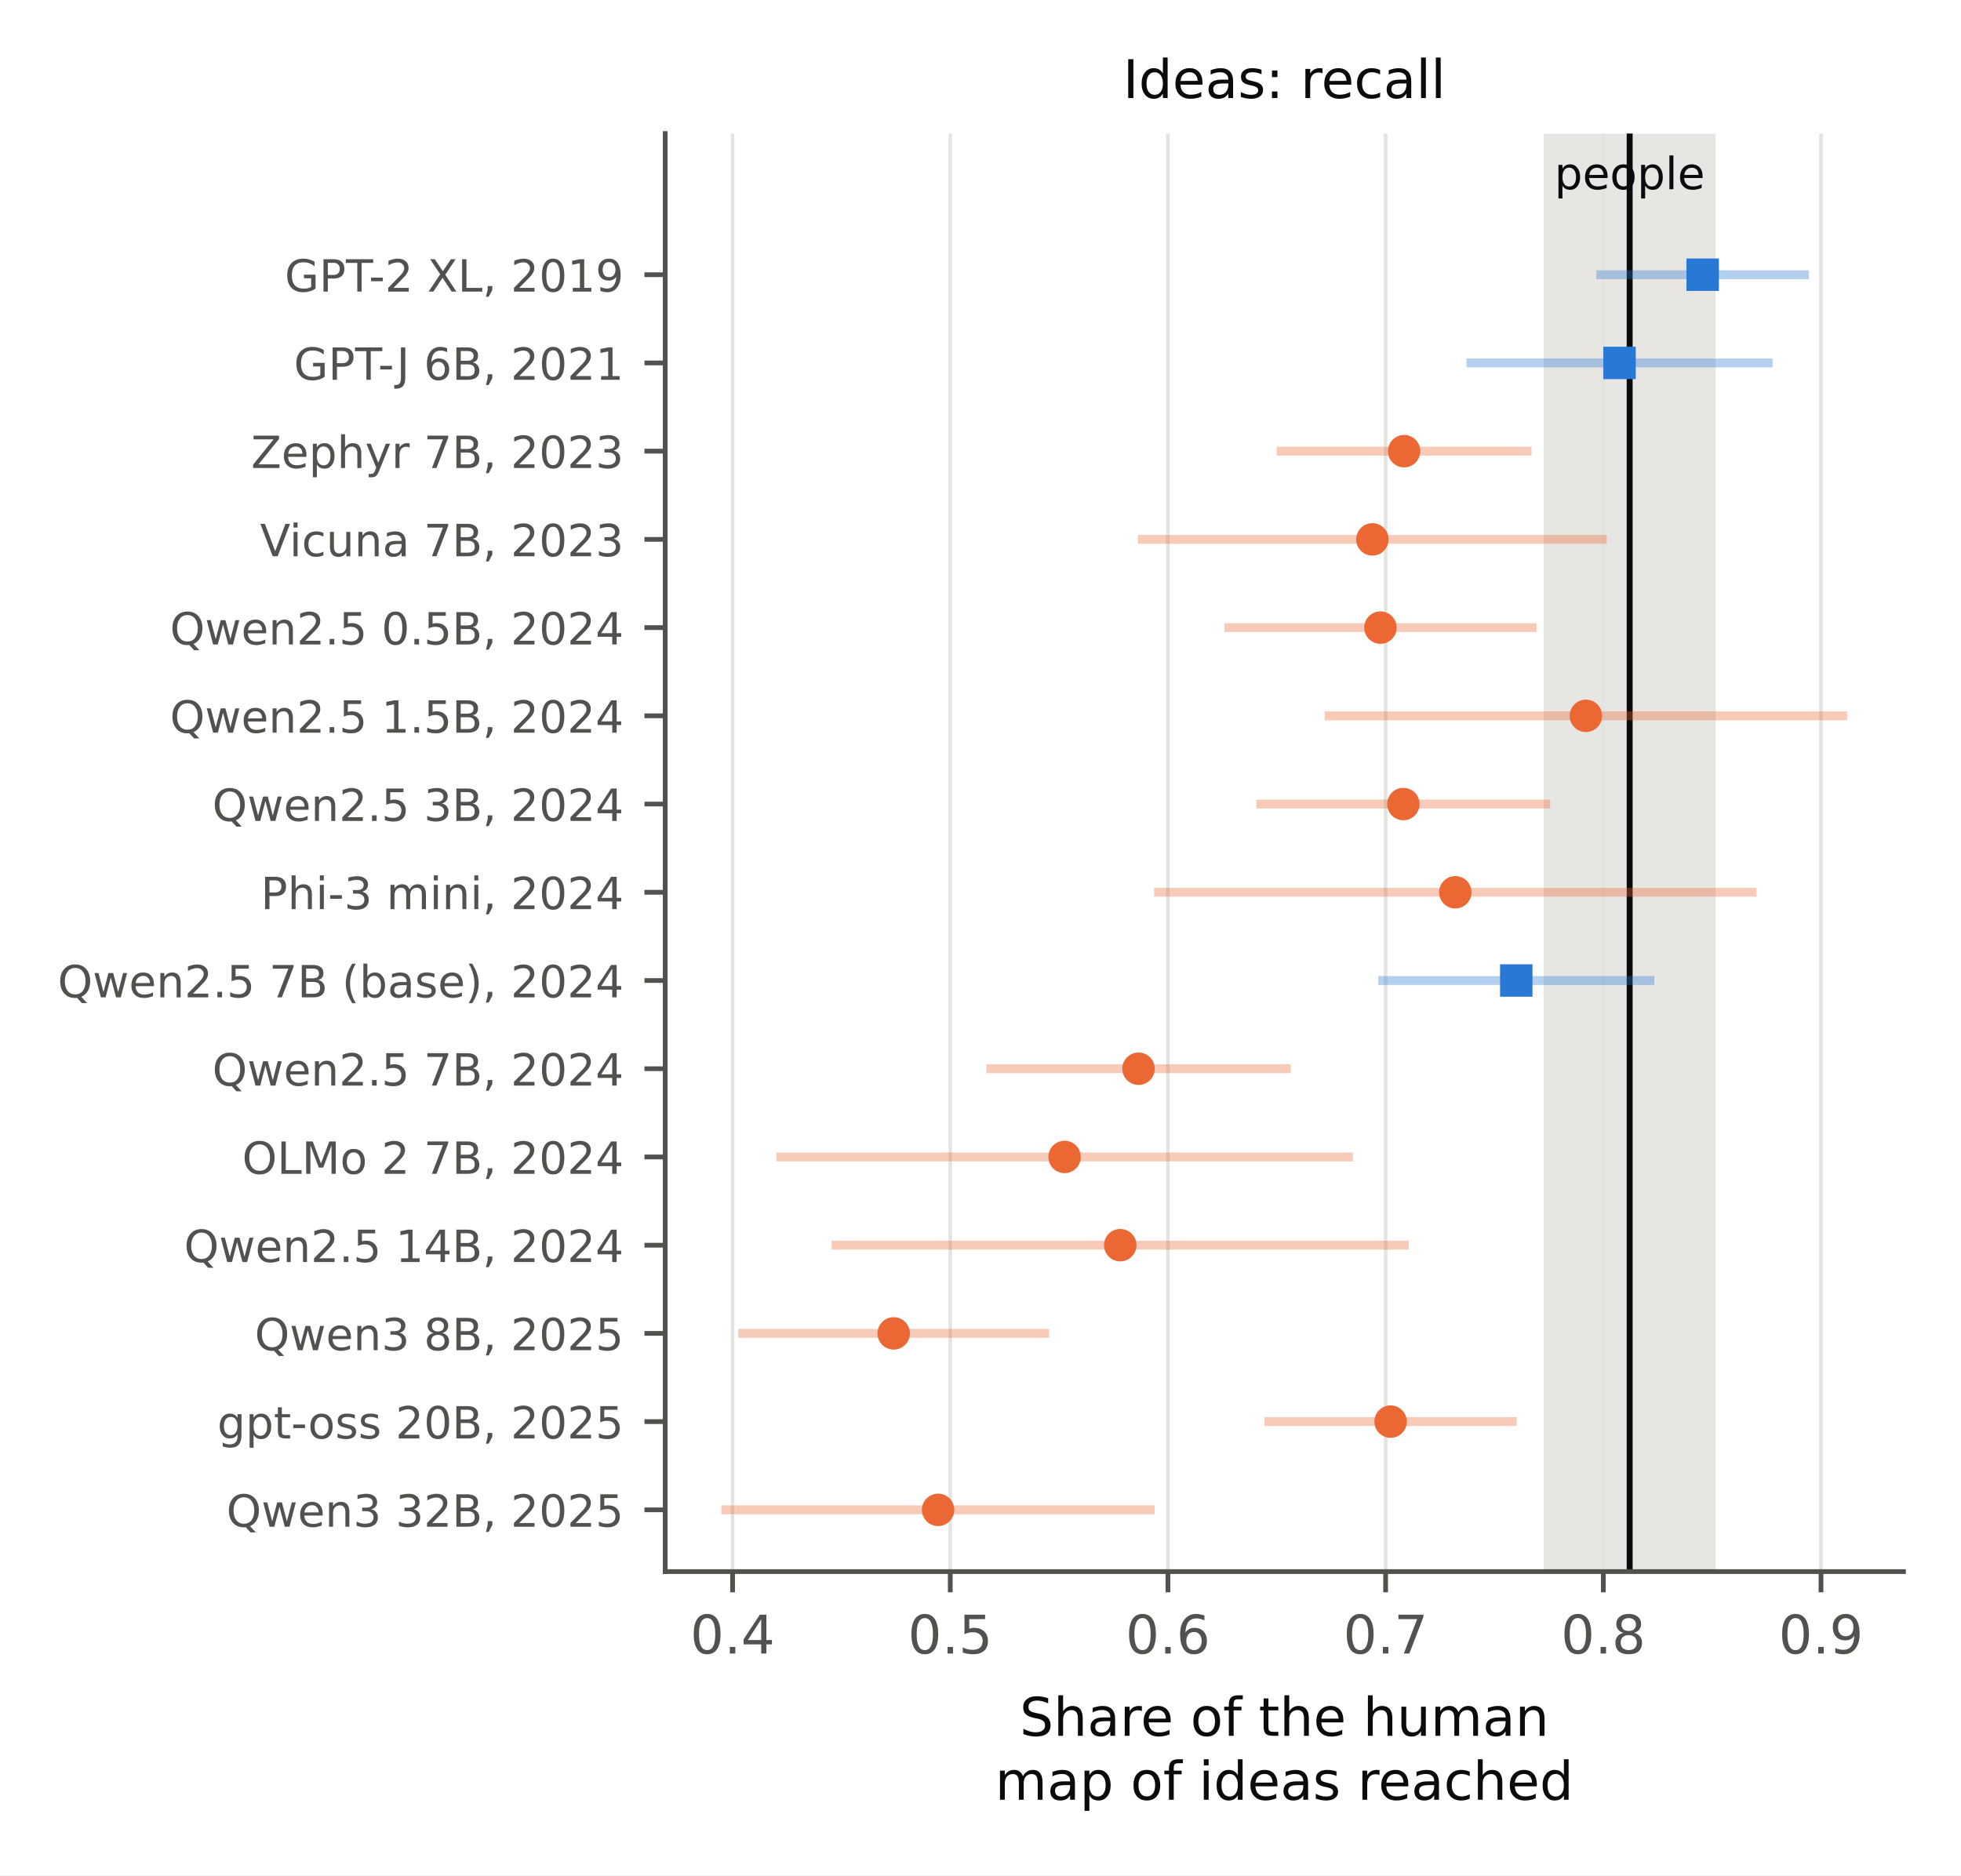
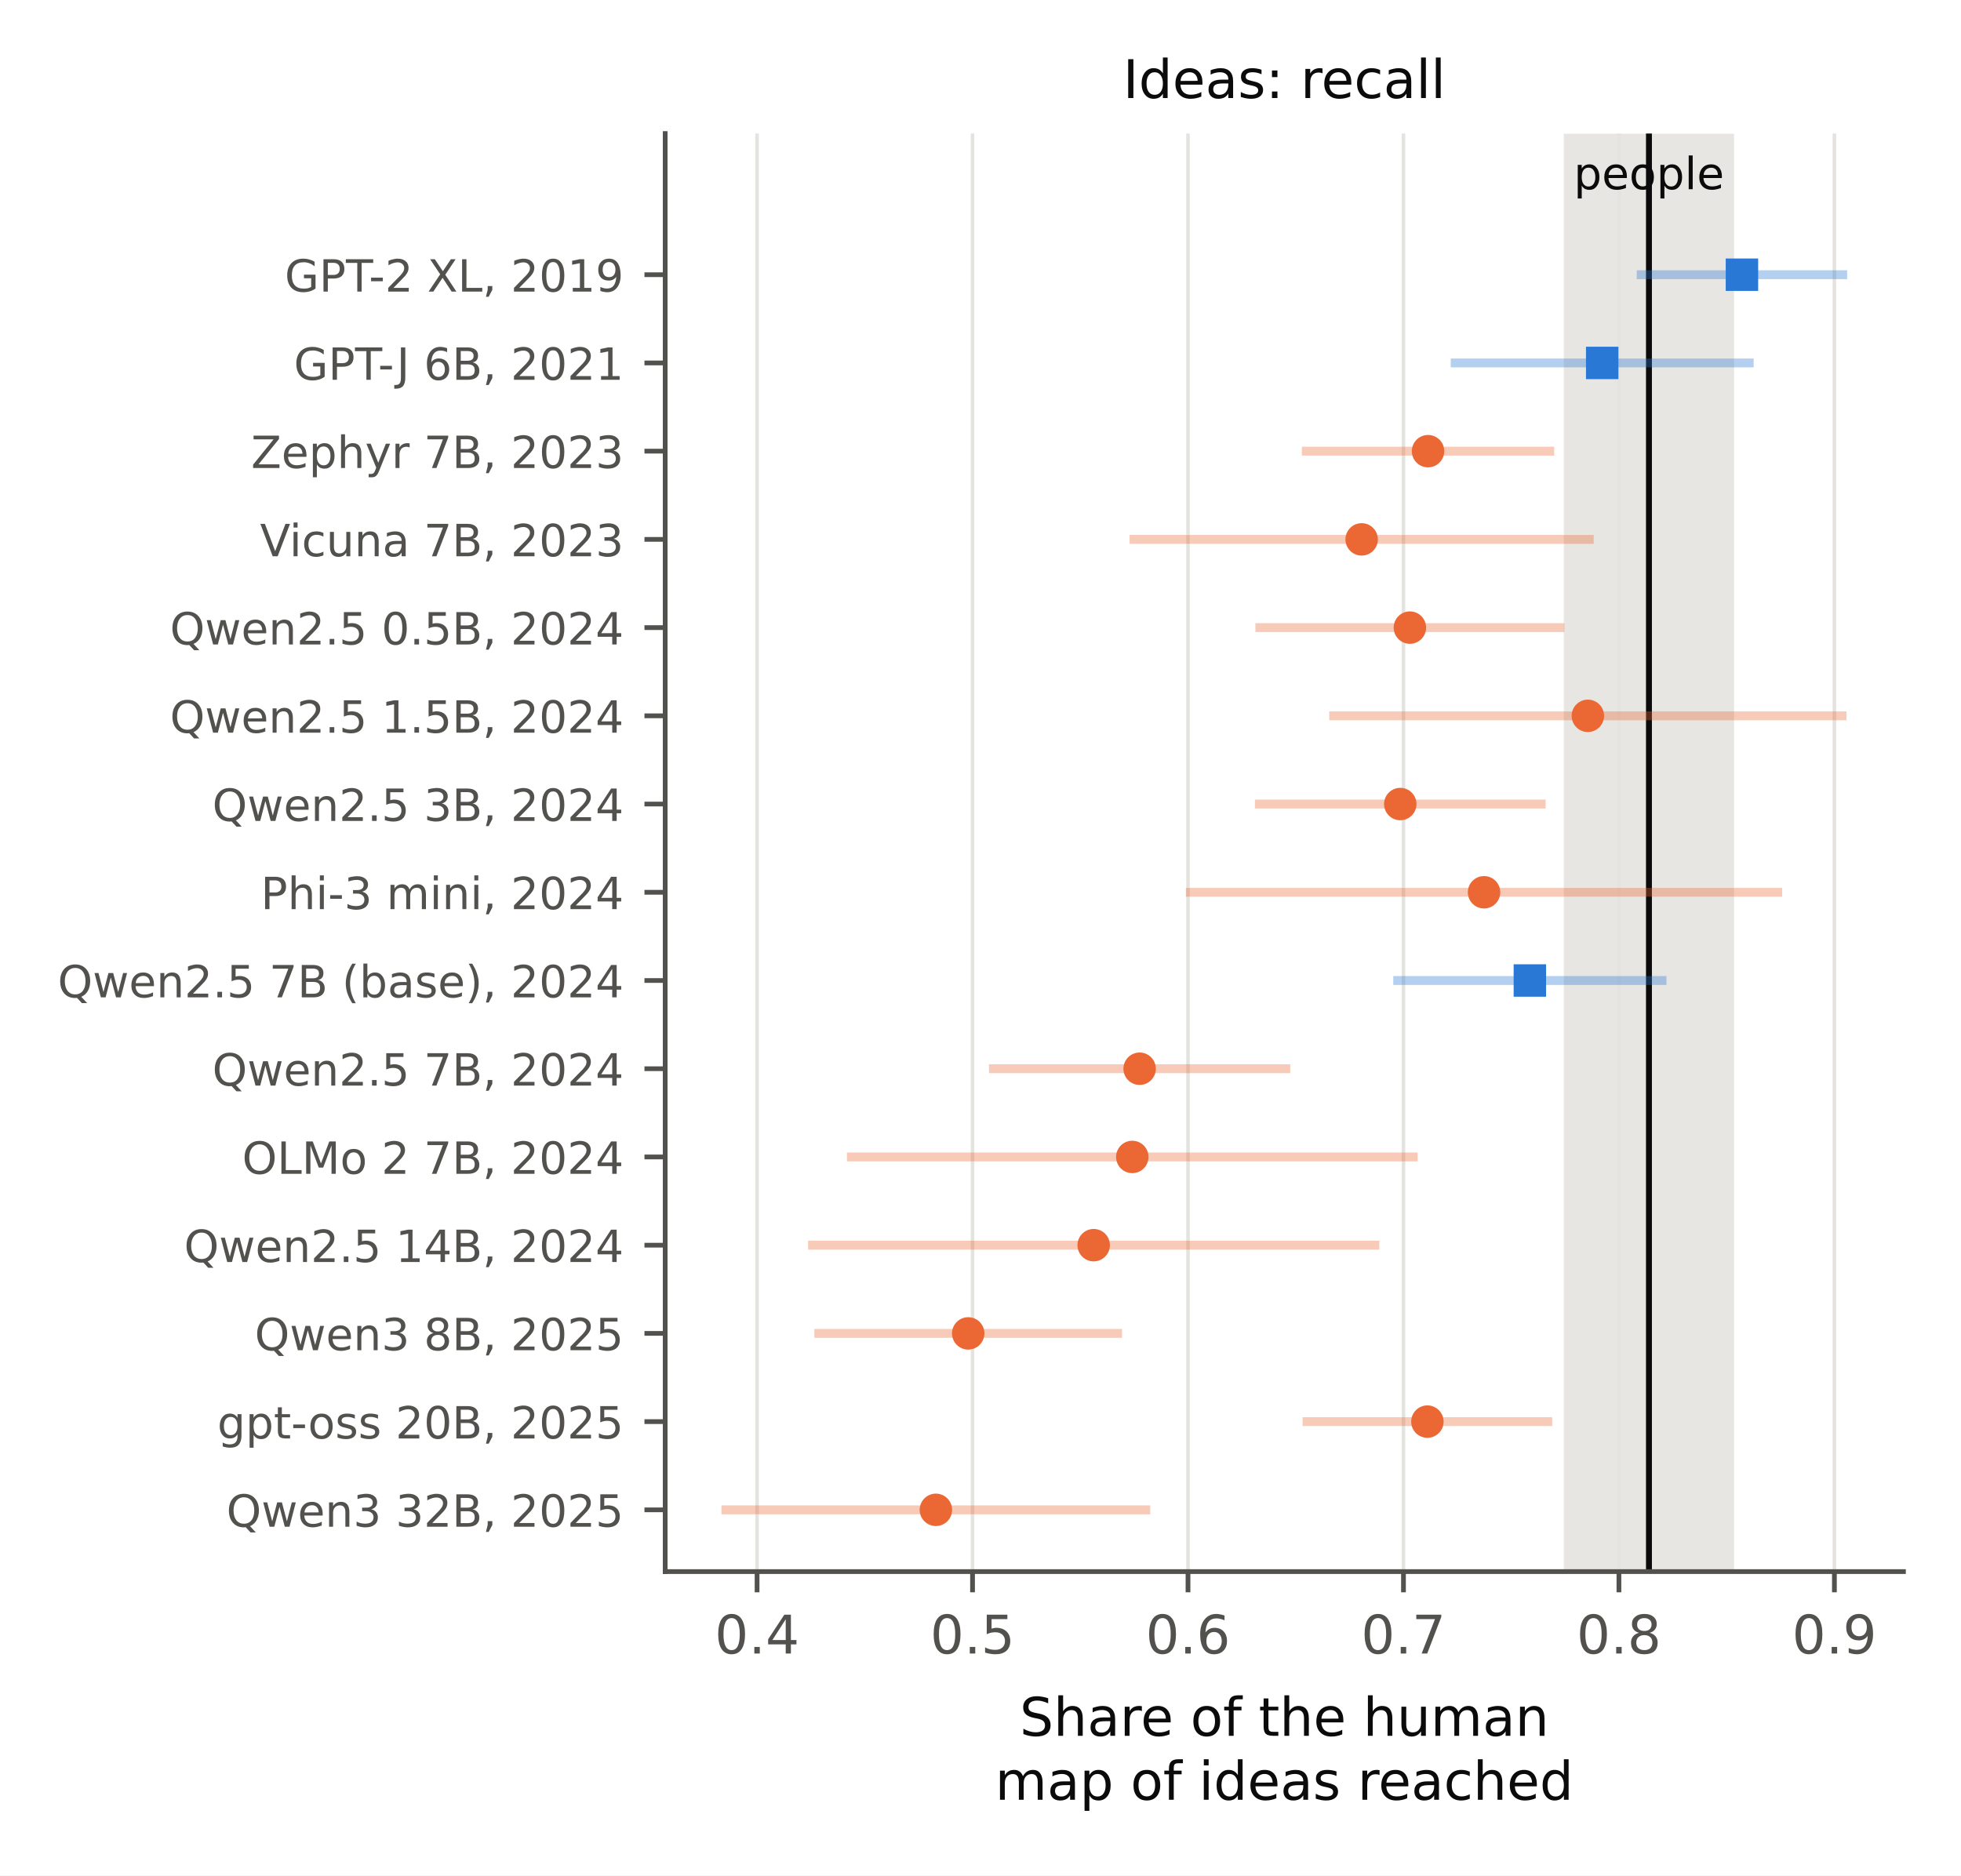
<svg xmlns="http://www.w3.org/2000/svg" xmlns:xlink="http://www.w3.org/1999/xlink" width="331.2pt" height="316.8pt" viewBox="0 0 331.2 316.8" version="1.1">
  <defs>
    <style type="text/css">*{stroke-linejoin: round; stroke-linecap: butt}</style>
  </defs>
  <g id="figure_1">
    <g id="patch_1">
      <path d="M 0 316.8  L 331.2 316.8  L 331.2 0  L 0 0  z " style="fill: #ffffff" />
    </g>
    <g id="axes_1">
      <g id="patch_2">
        <path d="M 112.345 265.472  L 321.48 265.472  L 321.48 22.56  L 112.345 22.56  z " style="fill: #ffffff" />
      </g>
      <g id="patch_3">
-         <path d="M 260.716 265.472  L 289.764 265.472  L 289.764 22.56  L 260.716 22.56  z " clip-path="url(#p7bb1a8e2d4)" style="fill: #e4e3df; opacity: 0.9" />
+         <path d="M 264.121 265.472  L 292.874 265.472  L 292.874 22.56  L 264.121 22.56  z " clip-path="url(#pdca4ce180b)" style="fill: #e4e3df; opacity: 0.9" />
      </g>
      <g id="line2d_1">
-         <path d="M 275.24 265.472  L 275.24 22.56  " clip-path="url(#p7bb1a8e2d4)" style="fill: none; stroke: #0b0b0b; stroke-linecap: square" />
+         <path d="M 278.498 265.472  L 278.498 22.56  " clip-path="url(#pdca4ce180b)" style="fill: none; stroke: #0b0b0b; stroke-linecap: square" />
      </g>
      <g id="matplotlib.axis_1">
        <g id="xtick_1">
          <g id="line2d_2">
-             <path d="M 123.728 265.472  L 123.728 22.56  " clip-path="url(#p7bb1a8e2d4)" style="fill: none; stroke: #e4e3df; stroke-width: 0.6; stroke-linecap: square" />
+             <path d="M 127.864 265.472  L 127.864 22.56  " clip-path="url(#pdca4ce180b)" style="fill: none; stroke: #e4e3df; stroke-width: 0.6; stroke-linecap: square" />
          </g>
          <g id="line2d_3">
            <defs>
-               <path id="m6f9786022b" d="M 0 0  L 0 3.5  " style="stroke: #52514e; stroke-width: 0.8" />
+               <path id="m03b33f1dac" d="M 0 0  L 0 3.5  " style="stroke: #52514e; stroke-width: 0.8" />
            </defs>
            <g>
-               <use xlink:href="#m6f9786022b" x="123.728" y="265.472" style="fill: #52514e; stroke: #52514e; stroke-width: 0.8" />
+               <use xlink:href="#m03b33f1dac" x="127.864" y="265.472" style="fill: #52514e; stroke: #52514e; stroke-width: 0.8" />
            </g>
          </g>
          <g id="text_1">
-             <text style="font-size: 9px; font-family: 'DejaVu Sans'; text-anchor: middle; fill: #52514e" x="123.728" y="279.31" transform="rotate(-0 123.7282 279.3102)">0.4</text>
+             <text style="font-size: 9px; font-family: 'DejaVu Sans'; text-anchor: middle; fill: #52514e" x="127.864" y="279.31" transform="rotate(-0 127.8643 279.3102)">0.4</text>
          </g>
        </g>
        <g id="xtick_2">
          <g id="line2d_4">
-             <path d="M 160.493 265.472  L 160.493 22.56  " clip-path="url(#p7bb1a8e2d4)" style="fill: none; stroke: #e4e3df; stroke-width: 0.6; stroke-linecap: square" />
+             <path d="M 164.255 265.472  L 164.255 22.56  " clip-path="url(#pdca4ce180b)" style="fill: none; stroke: #e4e3df; stroke-width: 0.6; stroke-linecap: square" />
          </g>
          <g id="line2d_5">
            <g>
-               <use xlink:href="#m6f9786022b" x="160.493" y="265.472" style="fill: #52514e; stroke: #52514e; stroke-width: 0.8" />
+               <use xlink:href="#m03b33f1dac" x="164.255" y="265.472" style="fill: #52514e; stroke: #52514e; stroke-width: 0.8" />
            </g>
          </g>
          <g id="text_2">
-             <text style="font-size: 9px; font-family: 'DejaVu Sans'; text-anchor: middle; fill: #52514e" x="160.493" y="279.31" transform="rotate(-0 160.493 279.3102)">0.5</text>
+             <text style="font-size: 9px; font-family: 'DejaVu Sans'; text-anchor: middle; fill: #52514e" x="164.255" y="279.31" transform="rotate(-0 164.2551 279.3102)">0.5</text>
          </g>
        </g>
        <g id="xtick_3">
          <g id="line2d_6">
-             <path d="M 197.258 265.472  L 197.258 22.56  " clip-path="url(#p7bb1a8e2d4)" style="fill: none; stroke: #e4e3df; stroke-width: 0.6; stroke-linecap: square" />
+             <path d="M 200.646 265.472  L 200.646 22.56  " clip-path="url(#pdca4ce180b)" style="fill: none; stroke: #e4e3df; stroke-width: 0.6; stroke-linecap: square" />
          </g>
          <g id="line2d_7">
            <g>
-               <use xlink:href="#m6f9786022b" x="197.258" y="265.472" style="fill: #52514e; stroke: #52514e; stroke-width: 0.8" />
+               <use xlink:href="#m03b33f1dac" x="200.646" y="265.472" style="fill: #52514e; stroke: #52514e; stroke-width: 0.8" />
            </g>
          </g>
          <g id="text_3">
-             <text style="font-size: 9px; font-family: 'DejaVu Sans'; text-anchor: middle; fill: #52514e" x="197.258" y="279.31" transform="rotate(-0 197.2578 279.3102)">0.6</text>
+             <text style="font-size: 9px; font-family: 'DejaVu Sans'; text-anchor: middle; fill: #52514e" x="200.646" y="279.31" transform="rotate(-0 200.6459 279.3102)">0.6</text>
          </g>
        </g>
        <g id="xtick_4">
          <g id="line2d_8">
-             <path d="M 234.023 265.472  L 234.023 22.56  " clip-path="url(#p7bb1a8e2d4)" style="fill: none; stroke: #e4e3df; stroke-width: 0.6; stroke-linecap: square" />
+             <path d="M 237.037 265.472  L 237.037 22.56  " clip-path="url(#pdca4ce180b)" style="fill: none; stroke: #e4e3df; stroke-width: 0.6; stroke-linecap: square" />
          </g>
          <g id="line2d_9">
            <g>
-               <use xlink:href="#m6f9786022b" x="234.023" y="265.472" style="fill: #52514e; stroke: #52514e; stroke-width: 0.8" />
+               <use xlink:href="#m03b33f1dac" x="237.037" y="265.472" style="fill: #52514e; stroke: #52514e; stroke-width: 0.8" />
            </g>
          </g>
          <g id="text_4">
-             <text style="font-size: 9px; font-family: 'DejaVu Sans'; text-anchor: middle; fill: #52514e" x="234.023" y="279.31" transform="rotate(-0 234.0226 279.3102)">0.7</text>
+             <text style="font-size: 9px; font-family: 'DejaVu Sans'; text-anchor: middle; fill: #52514e" x="237.037" y="279.31" transform="rotate(-0 237.0367 279.3102)">0.7</text>
          </g>
        </g>
        <g id="xtick_5">
          <g id="line2d_10">
-             <path d="M 270.787 265.472  L 270.787 22.56  " clip-path="url(#p7bb1a8e2d4)" style="fill: none; stroke: #e4e3df; stroke-width: 0.6; stroke-linecap: square" />
+             <path d="M 273.427 265.472  L 273.427 22.56  " clip-path="url(#pdca4ce180b)" style="fill: none; stroke: #e4e3df; stroke-width: 0.6; stroke-linecap: square" />
          </g>
          <g id="line2d_11">
            <g>
-               <use xlink:href="#m6f9786022b" x="270.787" y="265.472" style="fill: #52514e; stroke: #52514e; stroke-width: 0.8" />
+               <use xlink:href="#m03b33f1dac" x="273.427" y="265.472" style="fill: #52514e; stroke: #52514e; stroke-width: 0.8" />
            </g>
          </g>
          <g id="text_5">
-             <text style="font-size: 9px; font-family: 'DejaVu Sans'; text-anchor: middle; fill: #52514e" x="270.787" y="279.31" transform="rotate(-0 270.7875 279.3102)">0.8</text>
+             <text style="font-size: 9px; font-family: 'DejaVu Sans'; text-anchor: middle; fill: #52514e" x="273.427" y="279.31" transform="rotate(-0 273.4274 279.3102)">0.8</text>
          </g>
        </g>
        <g id="xtick_6">
          <g id="line2d_12">
-             <path d="M 307.552 265.472  L 307.552 22.56  " clip-path="url(#p7bb1a8e2d4)" style="fill: none; stroke: #e4e3df; stroke-width: 0.6; stroke-linecap: square" />
+             <path d="M 309.818 265.472  L 309.818 22.56  " clip-path="url(#pdca4ce180b)" style="fill: none; stroke: #e4e3df; stroke-width: 0.6; stroke-linecap: square" />
          </g>
          <g id="line2d_13">
            <g>
-               <use xlink:href="#m6f9786022b" x="307.552" y="265.472" style="fill: #52514e; stroke: #52514e; stroke-width: 0.8" />
+               <use xlink:href="#m03b33f1dac" x="309.818" y="265.472" style="fill: #52514e; stroke: #52514e; stroke-width: 0.8" />
            </g>
          </g>
          <g id="text_6">
-             <text style="font-size: 9px; font-family: 'DejaVu Sans'; text-anchor: middle; fill: #52514e" x="307.552" y="279.31" transform="rotate(-0 307.5523 279.3102)">0.9</text>
+             <text style="font-size: 9px; font-family: 'DejaVu Sans'; text-anchor: middle; fill: #52514e" x="309.818" y="279.31" transform="rotate(-0 309.8182 279.3102)">0.9</text>
          </g>
        </g>
        <g id="text_7">
          <text style="font-size: 9px; font-family: 'DejaVu Sans'; fill: #0b0b0b" transform="translate(172.217 293.2117)">Share of the human</text>
          <text style="font-size: 9px; font-family: 'DejaVu Sans'; fill: #0b0b0b" transform="translate(168.0798 304.0142)">map of ideas reached</text>
        </g>
      </g>
      <g id="matplotlib.axis_2">
        <g id="ytick_1">
          <g id="line2d_14">
            <defs>
-               <path id="m8ad36d794e" d="M 0 0  L -3.5 0  " style="stroke: #52514e; stroke-width: 0.8" />
+               <path id="m5a03c08b31" d="M 0 0  L -3.5 0  " style="stroke: #52514e; stroke-width: 0.8" />
            </defs>
            <g>
-               <use xlink:href="#m8ad36d794e" x="112.345" y="46.404" style="fill: #52514e; stroke: #52514e; stroke-width: 0.8" />
+               <use xlink:href="#m5a03c08b31" x="112.345" y="46.404" style="fill: #52514e; stroke: #52514e; stroke-width: 0.8" />
            </g>
          </g>
          <g id="text_8">
            <text style="font-size: 7.5px; font-family: 'DejaVu Sans'; text-anchor: end; fill: #52514e" x="105.345" y="49.253" transform="rotate(-0 105.345 49.25327)">GPT-2 XL, 2019</text>
          </g>
        </g>
        <g id="ytick_2">
          <g id="line2d_15">
            <g>
-               <use xlink:href="#m8ad36d794e" x="112.345" y="61.307" style="fill: #52514e; stroke: #52514e; stroke-width: 0.8" />
+               <use xlink:href="#m5a03c08b31" x="112.345" y="61.307" style="fill: #52514e; stroke: #52514e; stroke-width: 0.8" />
            </g>
          </g>
          <g id="text_9">
            <text style="font-size: 7.5px; font-family: 'DejaVu Sans'; text-anchor: end; fill: #52514e" x="105.345" y="64.156" transform="rotate(-0 105.345 64.15586)">GPT-J 6B, 2021</text>
          </g>
        </g>
        <g id="ytick_3">
          <g id="line2d_16">
            <g>
-               <use xlink:href="#m8ad36d794e" x="112.345" y="76.209" style="fill: #52514e; stroke: #52514e; stroke-width: 0.8" />
+               <use xlink:href="#m5a03c08b31" x="112.345" y="76.209" style="fill: #52514e; stroke: #52514e; stroke-width: 0.8" />
            </g>
          </g>
          <g id="text_10">
            <text style="font-size: 7.5px; font-family: 'DejaVu Sans'; text-anchor: end; fill: #52514e" x="105.345" y="79.059" transform="rotate(-0 105.345 79.05875)">Zephyr 7B, 2023</text>
          </g>
        </g>
        <g id="ytick_4">
          <g id="line2d_17">
            <g>
-               <use xlink:href="#m8ad36d794e" x="112.345" y="91.112" style="fill: #52514e; stroke: #52514e; stroke-width: 0.8" />
+               <use xlink:href="#m5a03c08b31" x="112.345" y="91.112" style="fill: #52514e; stroke: #52514e; stroke-width: 0.8" />
            </g>
          </g>
          <g id="text_11">
            <text style="font-size: 7.5px; font-family: 'DejaVu Sans'; text-anchor: end; fill: #52514e" x="105.345" y="93.961" transform="rotate(-0 105.345 93.96134)">Vicuna 7B, 2023</text>
          </g>
        </g>
        <g id="ytick_5">
          <g id="line2d_18">
            <g>
-               <use xlink:href="#m8ad36d794e" x="112.345" y="106.015" style="fill: #52514e; stroke: #52514e; stroke-width: 0.8" />
+               <use xlink:href="#m5a03c08b31" x="112.345" y="106.015" style="fill: #52514e; stroke: #52514e; stroke-width: 0.8" />
            </g>
          </g>
          <g id="text_12">
            <text style="font-size: 7.5px; font-family: 'DejaVu Sans'; text-anchor: end; fill: #52514e" x="105.345" y="108.864" transform="rotate(-0 105.345 108.8636)">Qwen2.5 0.5B, 2024</text>
          </g>
        </g>
        <g id="ytick_6">
          <g id="line2d_19">
            <g>
-               <use xlink:href="#m8ad36d794e" x="112.345" y="120.917" style="fill: #52514e; stroke: #52514e; stroke-width: 0.8" />
+               <use xlink:href="#m5a03c08b31" x="112.345" y="120.917" style="fill: #52514e; stroke: #52514e; stroke-width: 0.8" />
            </g>
          </g>
          <g id="text_13">
            <text style="font-size: 7.5px; font-family: 'DejaVu Sans'; text-anchor: end; fill: #52514e" x="105.345" y="123.766" transform="rotate(-0 105.345 123.7662)">Qwen2.5 1.5B, 2024</text>
          </g>
        </g>
        <g id="ytick_7">
          <g id="line2d_20">
            <g>
-               <use xlink:href="#m8ad36d794e" x="112.345" y="135.82" style="fill: #52514e; stroke: #52514e; stroke-width: 0.8" />
+               <use xlink:href="#m5a03c08b31" x="112.345" y="135.82" style="fill: #52514e; stroke: #52514e; stroke-width: 0.8" />
            </g>
          </g>
          <g id="text_14">
            <text style="font-size: 7.5px; font-family: 'DejaVu Sans'; text-anchor: end; fill: #52514e" x="105.345" y="138.669" transform="rotate(-0 105.345 138.6688)">Qwen2.5 3B, 2024</text>
          </g>
        </g>
        <g id="ytick_8">
          <g id="line2d_21">
            <g>
-               <use xlink:href="#m8ad36d794e" x="112.345" y="150.722" style="fill: #52514e; stroke: #52514e; stroke-width: 0.8" />
+               <use xlink:href="#m5a03c08b31" x="112.345" y="150.722" style="fill: #52514e; stroke: #52514e; stroke-width: 0.8" />
            </g>
          </g>
          <g id="text_15">
            <text style="font-size: 7.5px; font-family: 'DejaVu Sans'; text-anchor: end; fill: #52514e" x="105.345" y="153.572" transform="rotate(-0 105.345 153.5717)">Phi-3 mini, 2024</text>
          </g>
        </g>
        <g id="ytick_9">
          <g id="line2d_22">
            <g>
-               <use xlink:href="#m8ad36d794e" x="112.345" y="165.625" style="fill: #52514e; stroke: #52514e; stroke-width: 0.8" />
+               <use xlink:href="#m5a03c08b31" x="112.345" y="165.625" style="fill: #52514e; stroke: #52514e; stroke-width: 0.8" />
            </g>
          </g>
          <g id="text_16">
            <text style="font-size: 7.5px; font-family: 'DejaVu Sans'; text-anchor: end; fill: #52514e" x="105.345" y="168.474" transform="rotate(-0 105.345 168.4743)">Qwen2.5 7B (base), 2024</text>
          </g>
        </g>
        <g id="ytick_10">
          <g id="line2d_23">
            <g>
-               <use xlink:href="#m8ad36d794e" x="112.345" y="180.527" style="fill: #52514e; stroke: #52514e; stroke-width: 0.8" />
+               <use xlink:href="#m5a03c08b31" x="112.345" y="180.527" style="fill: #52514e; stroke: #52514e; stroke-width: 0.8" />
            </g>
          </g>
          <g id="text_17">
            <text style="font-size: 7.5px; font-family: 'DejaVu Sans'; text-anchor: end; fill: #52514e" x="105.345" y="183.377" transform="rotate(-0 105.345 183.3766)">Qwen2.5 7B, 2024</text>
          </g>
        </g>
        <g id="ytick_11">
          <g id="line2d_24">
            <g>
-               <use xlink:href="#m8ad36d794e" x="112.345" y="195.43" style="fill: #52514e; stroke: #52514e; stroke-width: 0.8" />
+               <use xlink:href="#m5a03c08b31" x="112.345" y="195.43" style="fill: #52514e; stroke: #52514e; stroke-width: 0.8" />
            </g>
          </g>
          <g id="text_18">
            <text style="font-size: 7.5px; font-family: 'DejaVu Sans'; text-anchor: end; fill: #52514e" x="105.345" y="198.279" transform="rotate(-0 105.345 198.2792)">OLMo 2 7B, 2024</text>
          </g>
        </g>
        <g id="ytick_12">
          <g id="line2d_25">
            <g>
-               <use xlink:href="#m8ad36d794e" x="112.345" y="210.333" style="fill: #52514e; stroke: #52514e; stroke-width: 0.8" />
+               <use xlink:href="#m5a03c08b31" x="112.345" y="210.333" style="fill: #52514e; stroke: #52514e; stroke-width: 0.8" />
            </g>
          </g>
          <g id="text_19">
            <text style="font-size: 7.5px; font-family: 'DejaVu Sans'; text-anchor: end; fill: #52514e" x="105.345" y="213.182" transform="rotate(-0 105.345 213.1818)">Qwen2.5 14B, 2024</text>
          </g>
        </g>
        <g id="ytick_13">
          <g id="line2d_26">
            <g>
-               <use xlink:href="#m8ad36d794e" x="112.345" y="225.235" style="fill: #52514e; stroke: #52514e; stroke-width: 0.8" />
+               <use xlink:href="#m5a03c08b31" x="112.345" y="225.235" style="fill: #52514e; stroke: #52514e; stroke-width: 0.8" />
            </g>
          </g>
          <g id="text_20">
            <text style="font-size: 7.5px; font-family: 'DejaVu Sans'; text-anchor: end; fill: #52514e" x="105.345" y="228.084" transform="rotate(-0 105.345 228.0844)">Qwen3 8B, 2025</text>
          </g>
        </g>
        <g id="ytick_14">
          <g id="line2d_27">
            <g>
-               <use xlink:href="#m8ad36d794e" x="112.345" y="240.138" style="fill: #52514e; stroke: #52514e; stroke-width: 0.8" />
+               <use xlink:href="#m5a03c08b31" x="112.345" y="240.138" style="fill: #52514e; stroke: #52514e; stroke-width: 0.8" />
            </g>
          </g>
          <g id="text_21">
            <text style="font-size: 7.5px; font-family: 'DejaVu Sans'; text-anchor: end; fill: #52514e" x="105.345" y="242.987" transform="rotate(-0 105.345 242.987)">gpt-oss 20B, 2025</text>
          </g>
        </g>
        <g id="ytick_15">
          <g id="line2d_28">
            <g>
-               <use xlink:href="#m8ad36d794e" x="112.345" y="255.04" style="fill: #52514e; stroke: #52514e; stroke-width: 0.8" />
+               <use xlink:href="#m5a03c08b31" x="112.345" y="255.04" style="fill: #52514e; stroke: #52514e; stroke-width: 0.8" />
            </g>
          </g>
          <g id="text_22">
            <text style="font-size: 7.5px; font-family: 'DejaVu Sans'; text-anchor: end; fill: #52514e" x="105.345" y="257.89" transform="rotate(-0 105.345 257.8896)">Qwen3 32B, 2025</text>
          </g>
        </g>
      </g>
      <g id="LineCollection_1">
-         <path d="M 269.617 46.404  L 305.524 46.404  " clip-path="url(#p7bb1a8e2d4)" style="fill: none; stroke: #2a78d6; stroke-opacity: 0.35; stroke-width: 1.5" />
+         <path d="M 276.432 46.404  L 311.974 46.404  " clip-path="url(#pdca4ce180b)" style="fill: none; stroke: #2a78d6; stroke-opacity: 0.35; stroke-width: 1.5" />
      </g>
      <g id="line2d_29" />
      <g id="LineCollection_2">
-         <path d="M 247.685 61.307  L 299.374 61.307  " clip-path="url(#p7bb1a8e2d4)" style="fill: none; stroke: #2a78d6; stroke-opacity: 0.35; stroke-width: 1.5" />
+         <path d="M 245.021 61.307  L 296.183 61.307  " clip-path="url(#pdca4ce180b)" style="fill: none; stroke: #2a78d6; stroke-opacity: 0.35; stroke-width: 1.5" />
      </g>
      <g id="line2d_30" />
      <g id="LineCollection_3">
-         <path d="M 215.614 76.209  L 258.671 76.209  " clip-path="url(#p7bb1a8e2d4)" style="fill: none; stroke: #eb6834; stroke-opacity: 0.35; stroke-width: 1.5" />
+         <path d="M 219.876 76.209  L 262.495 76.209  " clip-path="url(#pdca4ce180b)" style="fill: none; stroke: #eb6834; stroke-opacity: 0.35; stroke-width: 1.5" />
      </g>
      <g id="line2d_31" />
      <g id="LineCollection_4">
-         <path d="M 192.189 91.112  L 271.384 91.112  " clip-path="url(#p7bb1a8e2d4)" style="fill: none; stroke: #eb6834; stroke-opacity: 0.35; stroke-width: 1.5" />
+         <path d="M 190.78 91.112  L 269.169 91.112  " clip-path="url(#pdca4ce180b)" style="fill: none; stroke: #eb6834; stroke-opacity: 0.35; stroke-width: 1.5" />
      </g>
      <g id="line2d_32" />
      <g id="LineCollection_5">
-         <path d="M 206.787 106.015  L 259.51 106.015  " clip-path="url(#p7bb1a8e2d4)" style="fill: none; stroke: #eb6834; stroke-opacity: 0.35; stroke-width: 1.5" />
+         <path d="M 212.027 106.015  L 264.214 106.015  " clip-path="url(#pdca4ce180b)" style="fill: none; stroke: #eb6834; stroke-opacity: 0.35; stroke-width: 1.5" />
      </g>
      <g id="line2d_33" />
      <g id="LineCollection_6">
-         <path d="M 223.717 120.917  L 311.974 120.917  " clip-path="url(#p7bb1a8e2d4)" style="fill: none; stroke: #eb6834; stroke-opacity: 0.35; stroke-width: 1.5" />
+         <path d="M 224.5 120.917  L 311.859 120.917  " clip-path="url(#pdca4ce180b)" style="fill: none; stroke: #eb6834; stroke-opacity: 0.35; stroke-width: 1.5" />
      </g>
      <g id="line2d_34" />
      <g id="LineCollection_7">
-         <path d="M 212.215 135.82  L 261.816 135.82  " clip-path="url(#p7bb1a8e2d4)" style="fill: none; stroke: #eb6834; stroke-opacity: 0.35; stroke-width: 1.5" />
+         <path d="M 211.948 135.82  L 261.044 135.82  " clip-path="url(#pdca4ce180b)" style="fill: none; stroke: #eb6834; stroke-opacity: 0.35; stroke-width: 1.5" />
      </g>
      <g id="line2d_35" />
      <g id="LineCollection_8">
-         <path d="M 194.923 150.722  L 296.662 150.722  " clip-path="url(#p7bb1a8e2d4)" style="fill: none; stroke: #eb6834; stroke-opacity: 0.35; stroke-width: 1.5" />
+         <path d="M 200.293 150.722  L 300.997 150.722  " clip-path="url(#pdca4ce180b)" style="fill: none; stroke: #eb6834; stroke-opacity: 0.35; stroke-width: 1.5" />
      </g>
      <g id="line2d_36" />
      <g id="LineCollection_9">
-         <path d="M 232.781 165.625  L 279.395 165.625  " clip-path="url(#p7bb1a8e2d4)" style="fill: none; stroke: #2a78d6; stroke-opacity: 0.35; stroke-width: 1.5" />
+         <path d="M 235.313 165.625  L 281.452 165.625  " clip-path="url(#pdca4ce180b)" style="fill: none; stroke: #2a78d6; stroke-opacity: 0.35; stroke-width: 1.5" />
      </g>
      <g id="line2d_37" />
      <g id="LineCollection_10">
-         <path d="M 166.59 180.527  L 217.994 180.527  " clip-path="url(#p7bb1a8e2d4)" style="fill: none; stroke: #eb6834; stroke-opacity: 0.35; stroke-width: 1.5" />
+         <path d="M 167.034 180.527  L 217.915 180.527  " clip-path="url(#pdca4ce180b)" style="fill: none; stroke: #eb6834; stroke-opacity: 0.35; stroke-width: 1.5" />
      </g>
      <g id="line2d_38" />
      <g id="LineCollection_11">
-         <path d="M 131.111 195.43  L 228.493 195.43  " clip-path="url(#p7bb1a8e2d4)" style="fill: none; stroke: #eb6834; stroke-opacity: 0.35; stroke-width: 1.5" />
+         <path d="M 143.04 195.43  L 239.432 195.43  " clip-path="url(#pdca4ce180b)" style="fill: none; stroke: #eb6834; stroke-opacity: 0.35; stroke-width: 1.5" />
      </g>
      <g id="line2d_39" />
      <g id="LineCollection_12">
-         <path d="M 140.467 210.333  L 237.936 210.333  " clip-path="url(#p7bb1a8e2d4)" style="fill: none; stroke: #eb6834; stroke-opacity: 0.35; stroke-width: 1.5" />
+         <path d="M 136.477 210.333  L 232.954 210.333  " clip-path="url(#pdca4ce180b)" style="fill: none; stroke: #eb6834; stroke-opacity: 0.35; stroke-width: 1.5" />
      </g>
      <g id="line2d_40" />
      <g id="LineCollection_13">
-         <path d="M 124.691 225.235  L 177.184 225.235  " clip-path="url(#p7bb1a8e2d4)" style="fill: none; stroke: #eb6834; stroke-opacity: 0.35; stroke-width: 1.5" />
+         <path d="M 137.544 225.235  L 189.503 225.235  " clip-path="url(#pdca4ce180b)" style="fill: none; stroke: #eb6834; stroke-opacity: 0.35; stroke-width: 1.5" />
      </g>
      <g id="line2d_41" />
      <g id="LineCollection_14">
-         <path d="M 213.566 240.138  L 256.16 240.138  " clip-path="url(#p7bb1a8e2d4)" style="fill: none; stroke: #eb6834; stroke-opacity: 0.35; stroke-width: 1.5" />
+         <path d="M 219.997 240.138  L 262.157 240.138  " clip-path="url(#pdca4ce180b)" style="fill: none; stroke: #eb6834; stroke-opacity: 0.35; stroke-width: 1.5" />
      </g>
      <g id="line2d_42" />
      <g id="LineCollection_15">
-         <path d="M 121.851 255.04  L 195.023 255.04  " clip-path="url(#p7bb1a8e2d4)" style="fill: none; stroke: #eb6834; stroke-opacity: 0.35; stroke-width: 1.5" />
+         <path d="M 121.851 255.04  L 194.278 255.04  " clip-path="url(#pdca4ce180b)" style="fill: none; stroke: #eb6834; stroke-opacity: 0.35; stroke-width: 1.5" />
      </g>
      <g id="line2d_43" />
      <g id="patch_4">
        <path d="M 112.345 265.472  L 112.345 22.56  " style="fill: none; stroke: #52514e; stroke-width: 0.8; stroke-linejoin: miter; stroke-linecap: square" />
      </g>
      <g id="patch_5">
        <path d="M 112.345 265.472  L 321.48 265.472  " style="fill: none; stroke: #52514e; stroke-width: 0.8; stroke-linejoin: miter; stroke-linecap: square" />
      </g>
      <g id="patch_6">
-         <path d="M 284.832 49.143  L 290.309 49.143  L 290.309 43.666  L 284.832 43.666  z " clip-path="url(#p7bb1a8e2d4)" style="fill: #2a78d6" />
+         <path d="M 291.464 49.143  L 296.942 49.143  L 296.942 43.666  L 291.464 43.666  z " clip-path="url(#pdca4ce180b)" style="fill: #2a78d6" />
      </g>
      <g id="patch_7">
-         <path d="M 270.791 64.045  L 276.268 64.045  L 276.268 58.568  L 270.791 58.568  z " clip-path="url(#p7bb1a8e2d4)" style="fill: #2a78d6" />
+         <path d="M 267.863 64.045  L 273.341 64.045  L 273.341 58.568  L 267.863 58.568  z " clip-path="url(#pdca4ce180b)" style="fill: #2a78d6" />
      </g>
      <g id="patch_8">
-         <path d="M 237.142 78.948  C 237.869 78.948 238.565 78.659 239.079 78.146  C 239.592 77.632 239.881 76.936 239.881 76.209  C 239.881 75.483 239.592 74.786 239.079 74.273  C 238.565 73.759 237.869 73.471 237.142 73.471  C 236.416 73.471 235.719 73.759 235.206 74.273  C 234.692 74.786 234.404 75.483 234.404 76.209  C 234.404 76.936 234.692 77.632 235.206 78.146  C 235.719 78.659 236.416 78.948 237.142 78.948  z " clip-path="url(#p7bb1a8e2d4)" style="fill: #eb6834" />
+         <path d="M 241.186 78.948  C 241.912 78.948 242.609 78.659 243.122 78.146  C 243.636 77.632 243.924 76.936 243.924 76.209  C 243.924 75.483 243.636 74.786 243.122 74.273  C 242.609 73.759 241.912 73.471 241.186 73.471  C 240.459 73.471 239.763 73.759 239.249 74.273  C 238.736 74.786 238.447 75.483 238.447 76.209  C 238.447 76.936 238.736 77.632 239.249 78.146  C 239.763 78.659 240.459 78.948 241.186 78.948  z " clip-path="url(#pdca4ce180b)" style="fill: #eb6834" />
      </g>
      <g id="patch_9">
-         <path d="M 231.786 93.851  C 232.512 93.851 233.209 93.562 233.723 93.048  C 234.236 92.535 234.525 91.838 234.525 91.112  C 234.525 90.386 234.236 89.689 233.723 89.175  C 233.209 88.662 232.512 88.373 231.786 88.373  C 231.06 88.373 230.363 88.662 229.85 89.175  C 229.336 89.689 229.047 90.386 229.047 91.112  C 229.047 91.838 229.336 92.535 229.85 93.048  C 230.363 93.562 231.06 93.851 231.786 93.851  z " clip-path="url(#p7bb1a8e2d4)" style="fill: #eb6834" />
+         <path d="M 229.975 93.851  C 230.701 93.851 231.398 93.562 231.911 93.048  C 232.425 92.535 232.713 91.838 232.713 91.112  C 232.713 90.386 232.425 89.689 231.911 89.175  C 231.398 88.662 230.701 88.373 229.975 88.373  C 229.248 88.373 228.552 88.662 228.038 89.175  C 227.525 89.689 227.236 90.386 227.236 91.112  C 227.236 91.838 227.525 92.535 228.038 93.048  C 228.552 93.562 229.248 93.851 229.975 93.851  z " clip-path="url(#pdca4ce180b)" style="fill: #eb6834" />
      </g>
      <g id="patch_10">
-         <path d="M 233.148 108.753  C 233.875 108.753 234.571 108.465 235.085 107.951  C 235.598 107.437 235.887 106.741 235.887 106.015  C 235.887 105.288 235.598 104.592 235.085 104.078  C 234.571 103.564 233.875 103.276 233.148 103.276  C 232.422 103.276 231.725 103.564 231.212 104.078  C 230.698 104.592 230.41 105.288 230.41 106.015  C 230.41 106.741 230.698 107.437 231.212 107.951  C 231.725 108.465 232.422 108.753 233.148 108.753  z " clip-path="url(#p7bb1a8e2d4)" style="fill: #eb6834" />
+         <path d="M 238.12 108.753  C 238.847 108.753 239.543 108.465 240.057 107.951  C 240.57 107.437 240.859 106.741 240.859 106.015  C 240.859 105.288 240.57 104.592 240.057 104.078  C 239.543 103.564 238.847 103.276 238.12 103.276  C 237.394 103.276 236.697 103.564 236.184 104.078  C 235.67 104.592 235.382 105.288 235.382 106.015  C 235.382 106.741 235.67 107.437 236.184 107.951  C 236.697 108.465 237.394 108.753 238.12 108.753  z " clip-path="url(#pdca4ce180b)" style="fill: #eb6834" />
      </g>
      <g id="patch_11">
-         <path d="M 267.845 123.656  C 268.572 123.656 269.268 123.367 269.782 122.854  C 270.295 122.34 270.584 121.643 270.584 120.917  C 270.584 120.191 270.295 119.494 269.782 118.981  C 269.268 118.467 268.572 118.179 267.845 118.179  C 267.119 118.179 266.422 118.467 265.909 118.981  C 265.395 119.494 265.107 120.191 265.107 120.917  C 265.107 121.643 265.395 122.34 265.909 122.854  C 266.422 123.367 267.119 123.656 267.845 123.656  z " clip-path="url(#p7bb1a8e2d4)" style="fill: #eb6834" />
+         <path d="M 268.18 123.656  C 268.906 123.656 269.603 123.367 270.116 122.854  C 270.63 122.34 270.918 121.643 270.918 120.917  C 270.918 120.191 270.63 119.494 270.116 118.981  C 269.603 118.467 268.906 118.179 268.18 118.179  C 267.454 118.179 266.757 118.467 266.243 118.981  C 265.73 119.494 265.441 120.191 265.441 120.917  C 265.441 121.643 265.73 122.34 266.243 122.854  C 266.757 123.367 267.454 123.656 268.18 123.656  z " clip-path="url(#pdca4ce180b)" style="fill: #eb6834" />
      </g>
      <g id="patch_12">
-         <path d="M 237.016 138.558  C 237.742 138.558 238.438 138.27 238.952 137.756  C 239.466 137.243 239.754 136.546 239.754 135.82  C 239.754 135.093 239.466 134.397 238.952 133.883  C 238.438 133.37 237.742 133.081 237.016 133.081  C 236.289 133.081 235.593 133.37 235.079 133.883  C 234.565 134.397 234.277 135.093 234.277 135.82  C 234.277 136.546 234.565 137.243 235.079 137.756  C 235.593 138.27 236.289 138.558 237.016 138.558  z " clip-path="url(#p7bb1a8e2d4)" style="fill: #eb6834" />
+         <path d="M 236.496 138.558  C 237.222 138.558 237.919 138.27 238.432 137.756  C 238.946 137.243 239.235 136.546 239.235 135.82  C 239.235 135.093 238.946 134.397 238.432 133.883  C 237.919 133.37 237.222 133.081 236.496 133.081  C 235.77 133.081 235.073 133.37 234.56 133.883  C 234.046 134.397 233.757 135.093 233.757 135.82  C 233.757 136.546 234.046 137.243 234.56 137.756  C 235.073 138.27 235.77 138.558 236.496 138.558  z " clip-path="url(#pdca4ce180b)" style="fill: #eb6834" />
      </g>
      <g id="patch_13">
-         <path d="M 245.793 153.461  C 246.519 153.461 247.216 153.172 247.729 152.659  C 248.243 152.145 248.531 151.449 248.531 150.722  C 248.531 149.996 248.243 149.299 247.729 148.786  C 247.216 148.272 246.519 147.984 245.793 147.984  C 245.066 147.984 244.37 148.272 243.856 148.786  C 243.343 149.299 243.054 149.996 243.054 150.722  C 243.054 151.449 243.343 152.145 243.856 152.659  C 244.37 153.172 245.066 153.461 245.793 153.461  z " clip-path="url(#p7bb1a8e2d4)" style="fill: #eb6834" />
+         <path d="M 250.645 153.461  C 251.371 153.461 252.068 153.172 252.581 152.659  C 253.095 152.145 253.384 151.449 253.384 150.722  C 253.384 149.996 253.095 149.299 252.581 148.786  C 252.068 148.272 251.371 147.984 250.645 147.984  C 249.919 147.984 249.222 148.272 248.708 148.786  C 248.195 149.299 247.906 149.996 247.906 150.722  C 247.906 151.449 248.195 152.145 248.708 152.659  C 249.222 153.172 249.919 153.461 250.645 153.461  z " clip-path="url(#pdca4ce180b)" style="fill: #eb6834" />
      </g>
      <g id="patch_14">
-         <path d="M 253.349 168.364  L 258.827 168.364  L 258.827 162.886  L 253.349 162.886  z " clip-path="url(#p7bb1a8e2d4)" style="fill: #2a78d6" />
+         <path d="M 255.644 168.364  L 261.121 168.364  L 261.121 162.886  L 255.644 162.886  z " clip-path="url(#pdca4ce180b)" style="fill: #2a78d6" />
      </g>
      <g id="patch_15">
-         <path d="M 192.292 183.266  C 193.019 183.266 193.715 182.978 194.229 182.464  C 194.742 181.95 195.031 181.254 195.031 180.527  C 195.031 179.801 194.742 179.105 194.229 178.591  C 193.715 178.077 193.019 177.789 192.292 177.789  C 191.566 177.789 190.869 178.077 190.356 178.591  C 189.842 179.105 189.554 179.801 189.554 180.527  C 189.554 181.254 189.842 181.95 190.356 182.464  C 190.869 182.978 191.566 183.266 192.292 183.266  z " clip-path="url(#p7bb1a8e2d4)" style="fill: #eb6834" />
+         <path d="M 192.475 183.266  C 193.201 183.266 193.898 182.978 194.411 182.464  C 194.925 181.95 195.213 181.254 195.213 180.527  C 195.213 179.801 194.925 179.105 194.411 178.591  C 193.898 178.077 193.201 177.789 192.475 177.789  C 191.749 177.789 191.052 178.077 190.538 178.591  C 190.025 179.105 189.736 179.801 189.736 180.527  C 189.736 181.254 190.025 181.95 190.538 182.464  C 191.052 182.978 191.749 183.266 192.475 183.266  z " clip-path="url(#pdca4ce180b)" style="fill: #eb6834" />
      </g>
      <g id="patch_16">
-         <path d="M 179.802 198.169  C 180.528 198.169 181.225 197.88 181.738 197.367  C 182.252 196.853 182.54 196.156 182.54 195.43  C 182.54 194.704 182.252 194.007 181.738 193.494  C 181.225 192.98 180.528 192.691 179.802 192.691  C 179.075 192.691 178.379 192.98 177.865 193.494  C 177.352 194.007 177.063 194.704 177.063 195.43  C 177.063 196.156 177.352 196.853 177.865 197.367  C 178.379 197.88 179.075 198.169 179.802 198.169  z " clip-path="url(#p7bb1a8e2d4)" style="fill: #eb6834" />
+         <path d="M 191.236 198.169  C 191.962 198.169 192.659 197.88 193.173 197.367  C 193.686 196.853 193.975 196.156 193.975 195.43  C 193.975 194.704 193.686 194.007 193.173 193.494  C 192.659 192.98 191.962 192.691 191.236 192.691  C 190.51 192.691 189.813 192.98 189.3 193.494  C 188.786 194.007 188.497 194.704 188.497 195.43  C 188.497 196.156 188.786 196.853 189.3 197.367  C 189.813 197.88 190.51 198.169 191.236 198.169  z " clip-path="url(#pdca4ce180b)" style="fill: #eb6834" />
      </g>
      <g id="patch_17">
-         <path d="M 189.201 213.071  C 189.927 213.071 190.624 212.783 191.138 212.269  C 191.651 211.756 191.94 211.059 191.94 210.333  C 191.94 209.606 191.651 208.91 191.138 208.396  C 190.624 207.883 189.927 207.594 189.201 207.594  C 188.475 207.594 187.778 207.883 187.265 208.396  C 186.751 208.91 186.463 209.606 186.463 210.333  C 186.463 211.059 186.751 211.756 187.265 212.269  C 187.778 212.783 188.475 213.071 189.201 213.071  z " clip-path="url(#p7bb1a8e2d4)" style="fill: #eb6834" />
+         <path d="M 184.715 213.071  C 185.442 213.071 186.138 212.783 186.652 212.269  C 187.165 211.756 187.454 211.059 187.454 210.333  C 187.454 209.606 187.165 208.91 186.652 208.396  C 186.138 207.883 185.442 207.594 184.715 207.594  C 183.989 207.594 183.292 207.883 182.779 208.396  C 182.265 208.91 181.977 209.606 181.977 210.333  C 181.977 211.059 182.265 211.756 182.779 212.269  C 183.292 212.783 183.989 213.071 184.715 213.071  z " clip-path="url(#pdca4ce180b)" style="fill: #eb6834" />
      </g>
      <g id="patch_18">
-         <path d="M 150.938 227.974  C 151.664 227.974 152.361 227.685 152.874 227.172  C 153.388 226.658 153.676 225.962 153.676 225.235  C 153.676 224.509 153.388 223.812 152.874 223.299  C 152.361 222.785 151.664 222.497 150.938 222.497  C 150.212 222.497 149.515 222.785 149.001 223.299  C 148.488 223.812 148.199 224.509 148.199 225.235  C 148.199 225.962 148.488 226.658 149.001 227.172  C 149.515 227.685 150.212 227.974 150.938 227.974  z " clip-path="url(#p7bb1a8e2d4)" style="fill: #eb6834" />
+         <path d="M 163.523 227.974  C 164.25 227.974 164.946 227.685 165.46 227.172  C 165.973 226.658 166.262 225.962 166.262 225.235  C 166.262 224.509 165.973 223.812 165.46 223.299  C 164.946 222.785 164.25 222.497 163.523 222.497  C 162.797 222.497 162.1 222.785 161.587 223.299  C 161.073 223.812 160.785 224.509 160.785 225.235  C 160.785 225.962 161.073 226.658 161.587 227.172  C 162.1 227.685 162.797 227.974 163.523 227.974  z " clip-path="url(#pdca4ce180b)" style="fill: #eb6834" />
      </g>
      <g id="patch_19">
-         <path d="M 234.863 242.876  C 235.589 242.876 236.286 242.588 236.799 242.074  C 237.313 241.561 237.601 240.864 237.601 240.138  C 237.601 239.412 237.313 238.715 236.799 238.201  C 236.286 237.688 235.589 237.399 234.863 237.399  C 234.137 237.399 233.44 237.688 232.926 238.201  C 232.413 238.715 232.124 239.412 232.124 240.138  C 232.124 240.864 232.413 241.561 232.926 242.074  C 233.44 242.588 234.137 242.876 234.863 242.876  z " clip-path="url(#p7bb1a8e2d4)" style="fill: #eb6834" />
+         <path d="M 241.077 242.876  C 241.803 242.876 242.5 242.588 243.013 242.074  C 243.527 241.561 243.815 240.864 243.815 240.138  C 243.815 239.412 243.527 238.715 243.013 238.201  C 242.5 237.688 241.803 237.399 241.077 237.399  C 240.35 237.399 239.654 237.688 239.14 238.201  C 238.627 238.715 238.338 239.412 238.338 240.138  C 238.338 240.864 238.627 241.561 239.14 242.074  C 239.654 242.588 240.35 242.876 241.077 242.876  z " clip-path="url(#pdca4ce180b)" style="fill: #eb6834" />
      </g>
      <g id="patch_20">
-         <path d="M 158.437 257.779  C 159.163 257.779 159.86 257.491 160.373 256.977  C 160.887 256.463 161.175 255.767 161.175 255.04  C 161.175 254.314 160.887 253.618 160.373 253.104  C 159.86 252.59 159.163 252.302 158.437 252.302  C 157.711 252.302 157.014 252.59 156.5 253.104  C 155.987 253.618 155.698 254.314 155.698 255.04  C 155.698 255.767 155.987 256.463 156.5 256.977  C 157.014 257.491 157.711 257.779 158.437 257.779  z " clip-path="url(#p7bb1a8e2d4)" style="fill: #eb6834" />
+         <path d="M 158.065 257.779  C 158.791 257.779 159.488 257.491 160.001 256.977  C 160.515 256.463 160.803 255.767 160.803 255.04  C 160.803 254.314 160.515 253.618 160.001 253.104  C 159.488 252.59 158.791 252.302 158.065 252.302  C 157.338 252.302 156.642 252.59 156.128 253.104  C 155.615 253.618 155.326 254.314 155.326 255.04  C 155.326 255.767 155.615 256.463 156.128 256.977  C 156.642 257.491 157.338 257.779 158.065 257.779  z " clip-path="url(#pdca4ce180b)" style="fill: #eb6834" />
      </g>
      <g id="text_23">
-         <text style="font-size: 7.5px; font-family: 'DejaVu Sans'; text-anchor: middle; fill: #0b0b0b" x="275.24" y="31.96" transform="rotate(-0 275.2398 31.95983)">people</text>
+         <text style="font-size: 7.5px; font-family: 'DejaVu Sans'; text-anchor: middle; fill: #0b0b0b" x="278.498" y="31.96" transform="rotate(-0 278.4976 31.95983)">people</text>
      </g>
      <g id="text_24">
        <text style="font-size: 9px; font-family: 'DejaVu Sans'; text-anchor: middle; fill: #0b0b0b" x="216.912" y="16.56" transform="rotate(-0 216.9125 16.56)">Ideas: recall</text>
      </g>
    </g>
  </g>
  <defs>
-     <clipPath id="p7bb1a8e2d4">
+     <clipPath id="pdca4ce180b">
      <rect x="112.345" y="22.56" width="209.135" height="242.912" />
    </clipPath>
  </defs>
</svg>
